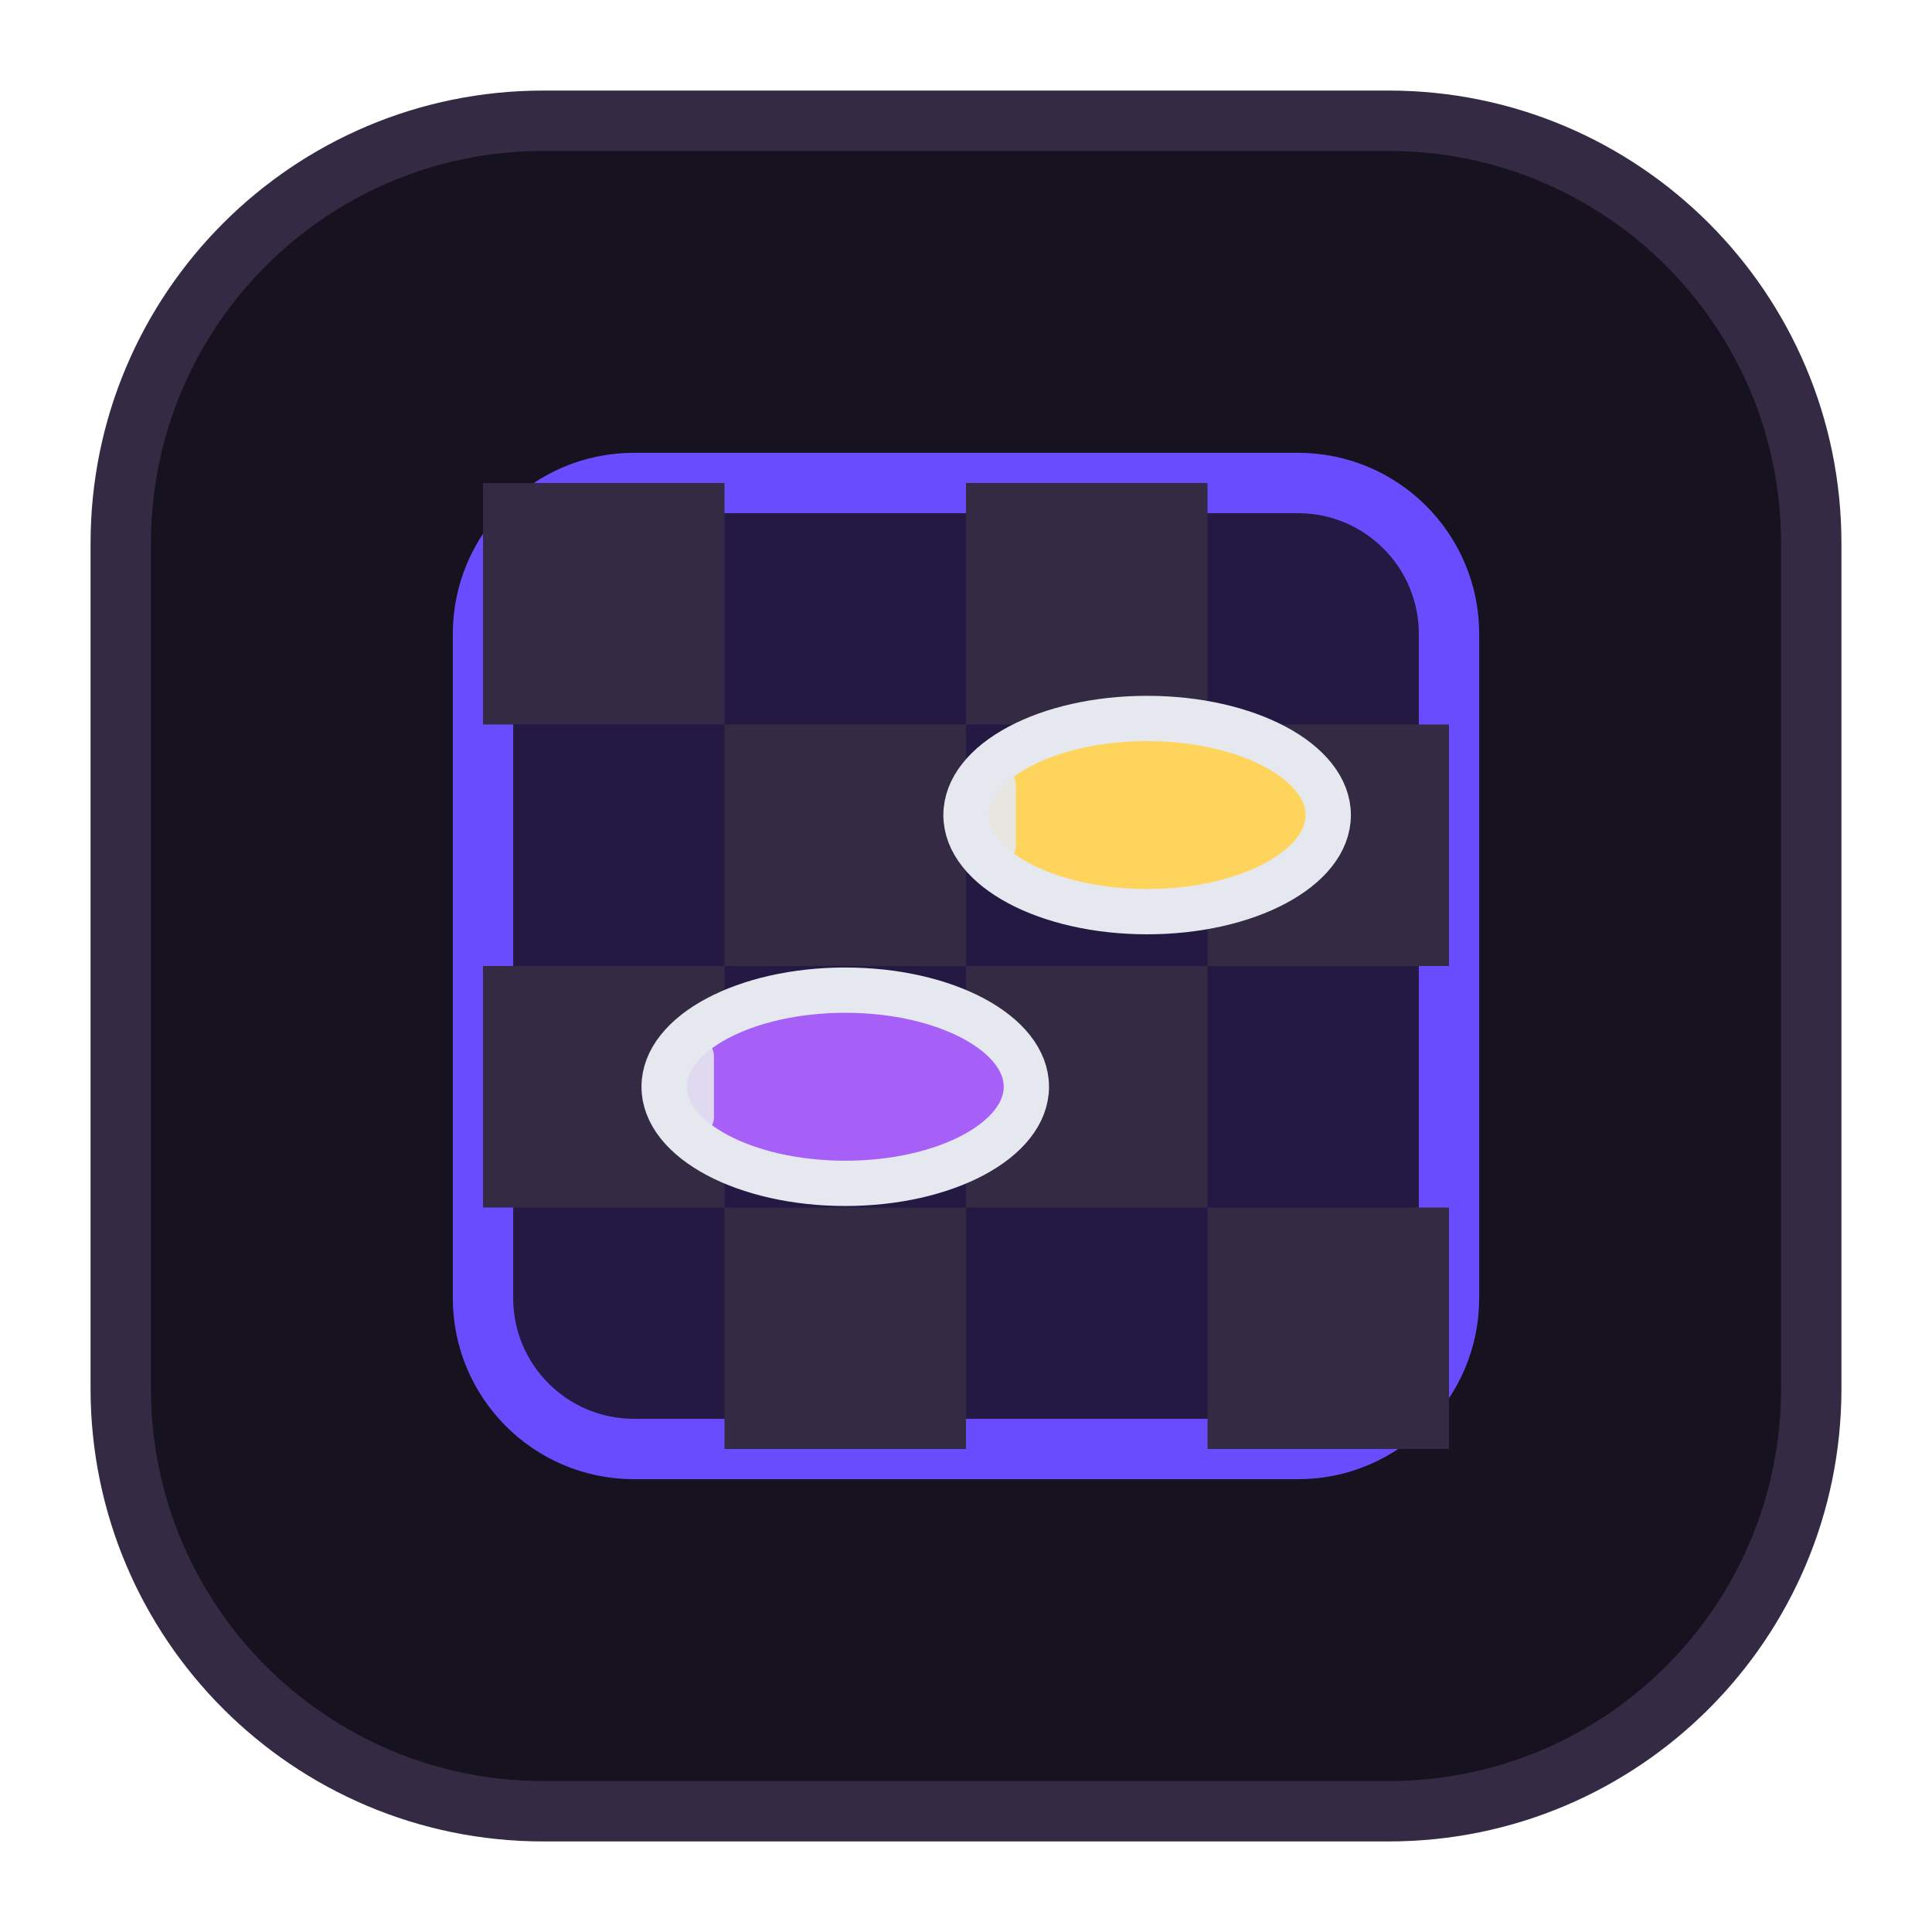
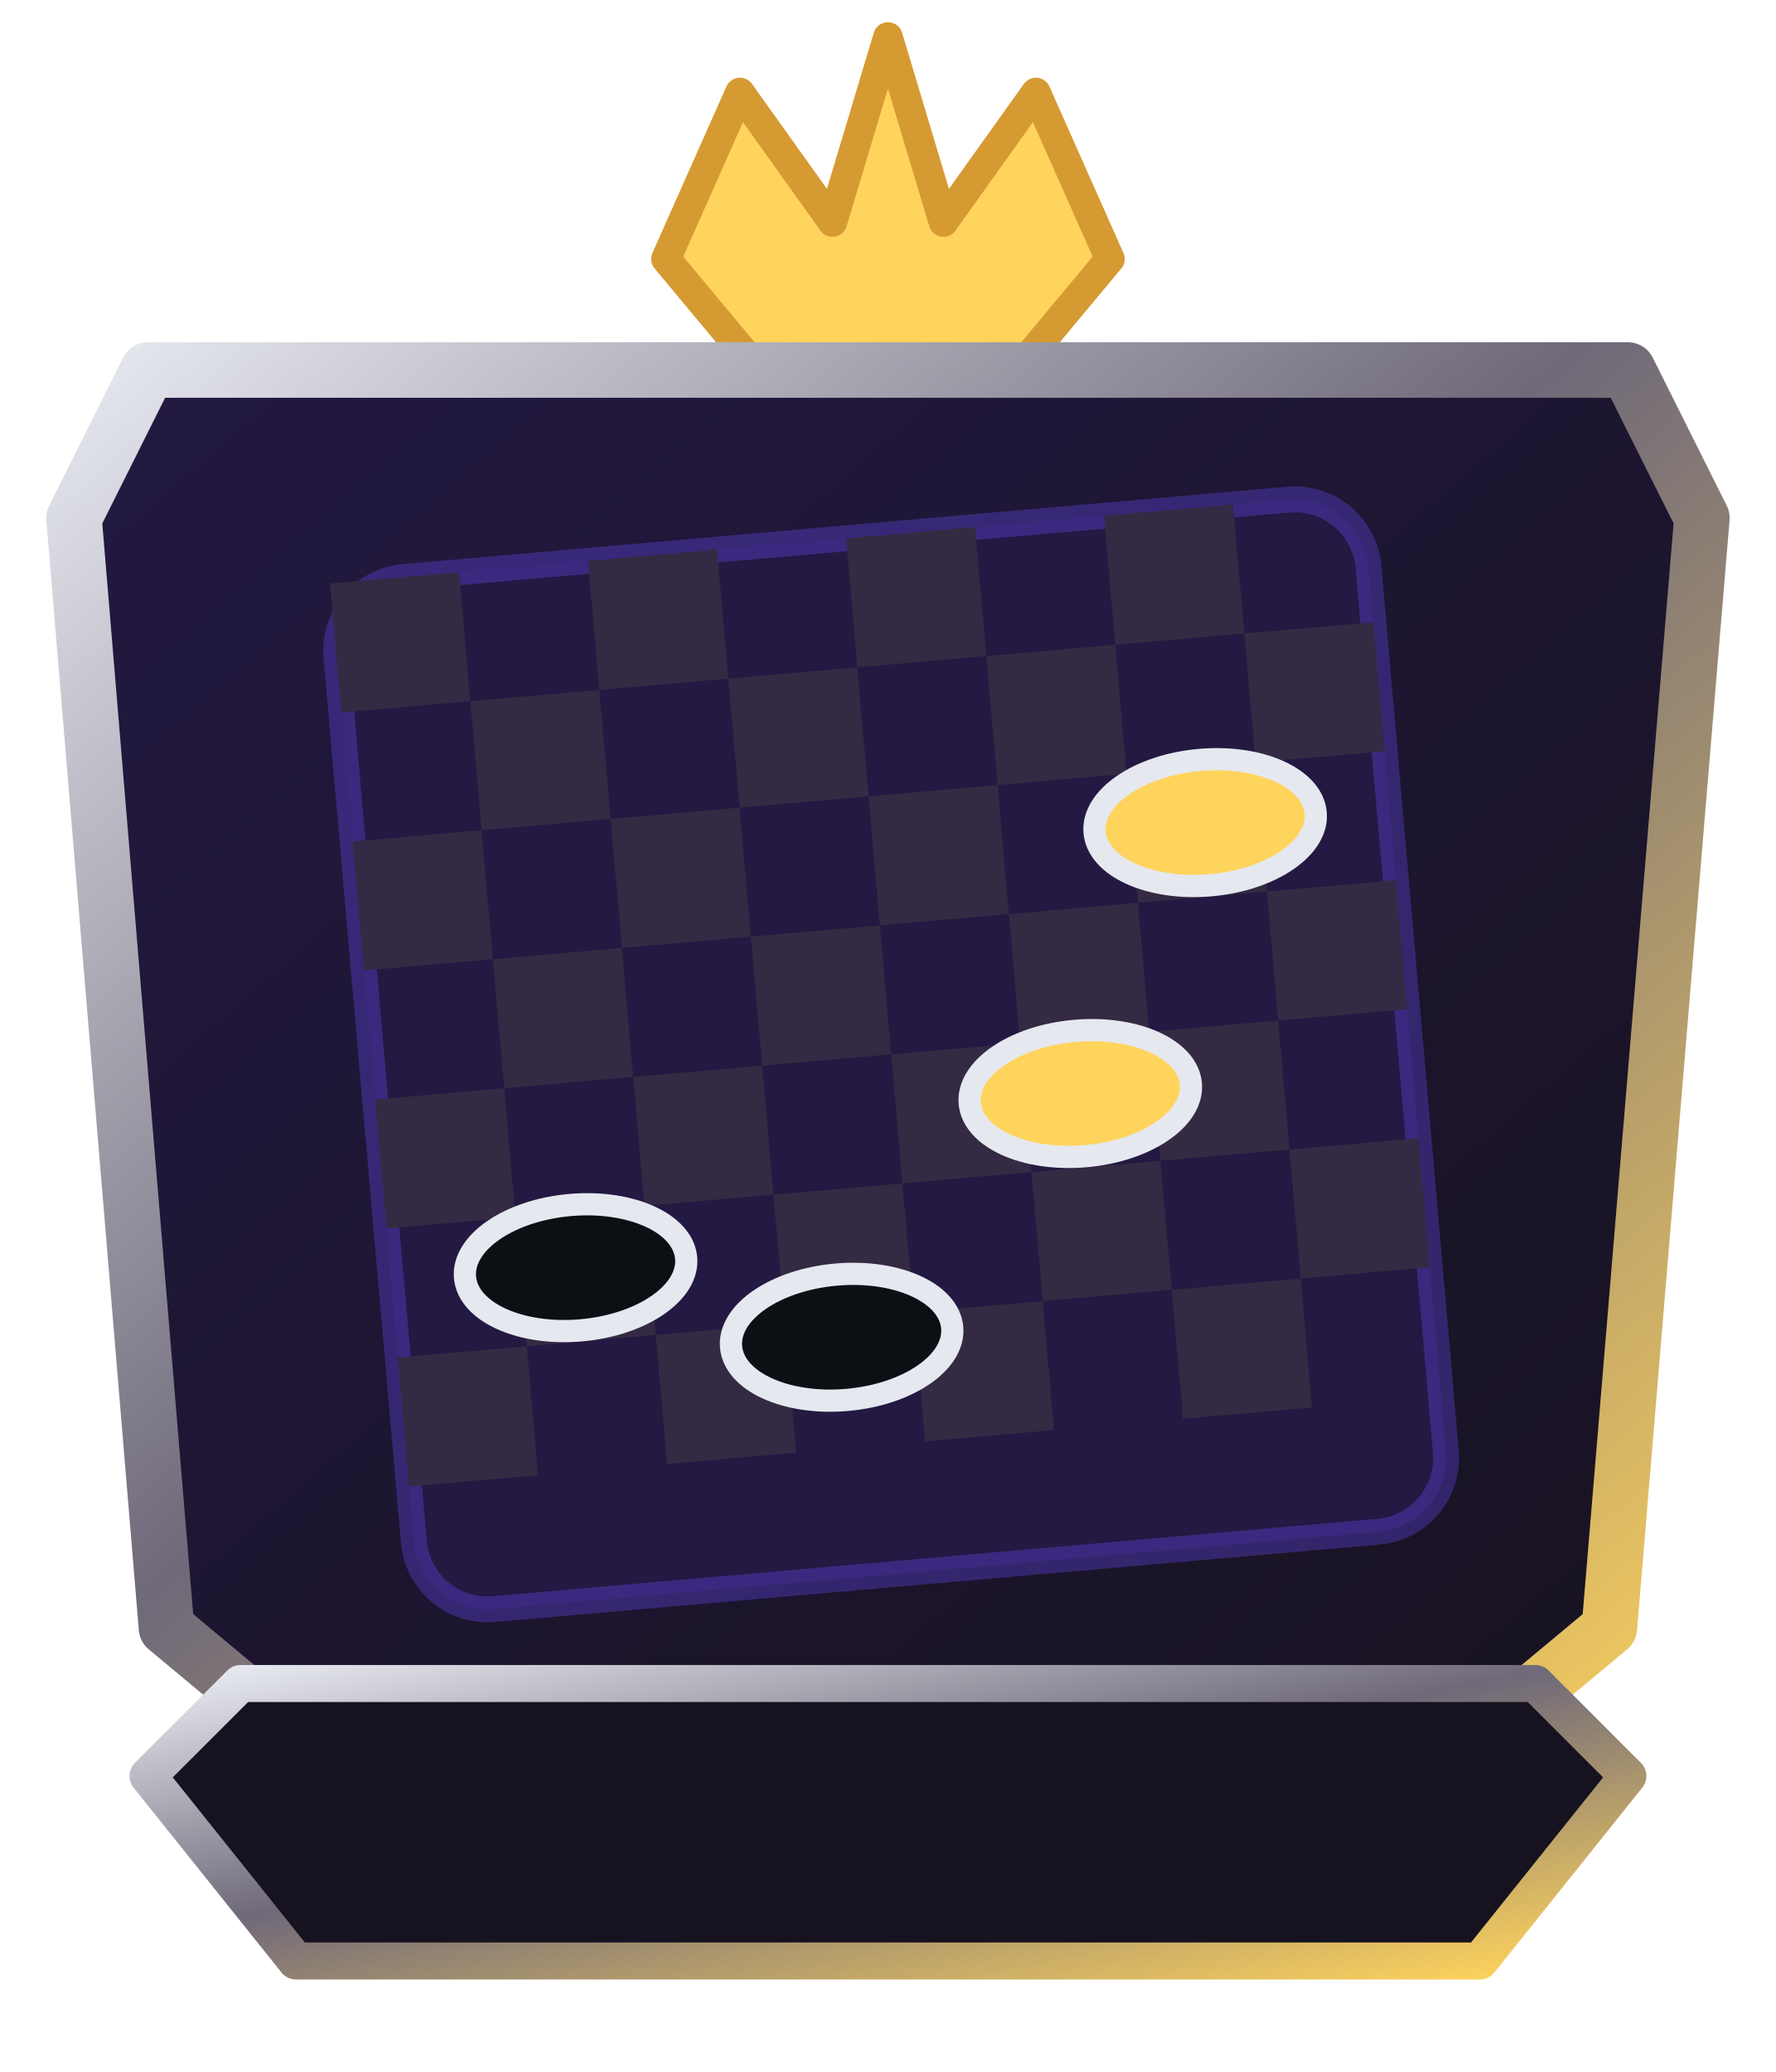
- <svg xmlns="http://www.w3.org/2000/svg" viewBox="0 0 64 64">
-   <rect x="4" y="4" width="56" height="56" rx="14" fill="#17121F" stroke="#342A43" stroke-width="2" />
-   <rect x="16" y="16" width="32" height="32" rx="5" fill="#231942" stroke="#6A4CFF" stroke-width="2" />
-   <g fill="#342A43">
-     <rect x="16" y="16" width="8" height="8" />
-     <rect x="32" y="16" width="8" height="8" />
-     <rect x="24" y="24" width="8" height="8" />
-     <rect x="40" y="24" width="8" height="8" />
-     <rect x="16" y="32" width="8" height="8" />
-     <rect x="32" y="32" width="8" height="8" />
-     <rect x="24" y="40" width="8" height="8" />
-     <rect x="40" y="40" width="8" height="8" />
+ <svg xmlns="http://www.w3.org/2000/svg" viewBox="0 0 96 112">
+   <defs>
+     <linearGradient id="frame" x1="0" y1="0" x2="1" y2="1">
+       <stop stop-color="#E6E8EF" />
+       <stop offset=".45" stop-color="#6F6979" />
+       <stop offset="1" stop-color="#FFD45C" />
+     </linearGradient>
+     <linearGradient id="field" x1="0" y1="0" x2="1" y2="1">
+       <stop stop-color="#231942" />
+       <stop offset="1" stop-color="#17121F" />
+     </linearGradient>
+   </defs>
+   <path d="M36 14 40 5l5 7 3-10 3 10 5-7 4 9-5 6H41Z" fill="#FFD45C" stroke="#D69A32" stroke-width="1.6" stroke-linejoin="round" />
+   <path d="M8 20h80l4 8-5 60-12 10H21L9 88 4 28Z" fill="url(#field)" stroke="url(#frame)" stroke-width="3" stroke-linejoin="round" />
+   <g transform="rotate(-5 48 55)">
+     <rect x="20" y="29" width="56" height="56" rx="4" fill="#231942" stroke="#6A4CFF" stroke-opacity=".32" stroke-width="1.4" />
+     <g fill="#342A43">
+       <rect x="20" y="29" width="7" height="7" />
+       <rect x="34" y="29" width="7" height="7" />
+       <rect x="48" y="29" width="7" height="7" />
+       <rect x="62" y="29" width="7" height="7" />
+       <rect x="27" y="36" width="7" height="7" />
+       <rect x="41" y="36" width="7" height="7" />
+       <rect x="55" y="36" width="7" height="7" />
+       <rect x="69" y="36" width="7" height="7" />
+       <rect x="20" y="43" width="7" height="7" />
+       <rect x="34" y="43" width="7" height="7" />
+       <rect x="48" y="43" width="7" height="7" />
+       <rect x="62" y="43" width="7" height="7" />
+       <rect x="27" y="50" width="7" height="7" />
+       <rect x="41" y="50" width="7" height="7" />
+       <rect x="55" y="50" width="7" height="7" />
+       <rect x="69" y="50" width="7" height="7" />
+       <rect x="20" y="57" width="7" height="7" />
+       <rect x="34" y="57" width="7" height="7" />
+       <rect x="48" y="57" width="7" height="7" />
+       <rect x="62" y="57" width="7" height="7" />
+       <rect x="27" y="64" width="7" height="7" />
+       <rect x="41" y="64" width="7" height="7" />
+       <rect x="55" y="64" width="7" height="7" />
+       <rect x="69" y="64" width="7" height="7" />
+       <rect x="20" y="71" width="7" height="7" />
+       <rect x="34" y="71" width="7" height="7" />
+       <rect x="48" y="71" width="7" height="7" />
+       <rect x="62" y="71" width="7" height="7" />
+     </g>
+     <g stroke="#E6E8EF" stroke-width="1.2">
+       <ellipse cx="30" cy="67" rx="6" ry="3.4" fill="#0C0F14" />
+       <ellipse cx="44" cy="72" rx="6" ry="3.4" fill="#0C0F14" />
+       <ellipse cx="58" cy="60" rx="6" ry="3.4" fill="#FFD45C" />
+       <ellipse cx="66" cy="46" rx="6" ry="3.4" fill="#FFD45C" />
+     </g>
  </g>
-   <ellipse cx="28" cy="36" rx="6" ry="3.2" fill="#A65FF7" stroke="#E6E8EF" stroke-width="1.5" />
-   <ellipse cx="38" cy="27" rx="6" ry="3.2" fill="#FFD45C" stroke="#E6E8EF" stroke-width="1.5" />
-   <path d="M23 35v2M33 26v2" stroke="#E6E8EF" stroke-width="1.3" stroke-linecap="round" opacity=".9" />
+   <path d="M13 91h70l5 5-8 10H16L8 96Z" fill="#17121F" stroke="url(#frame)" stroke-width="2" stroke-linejoin="round" />
</svg>
